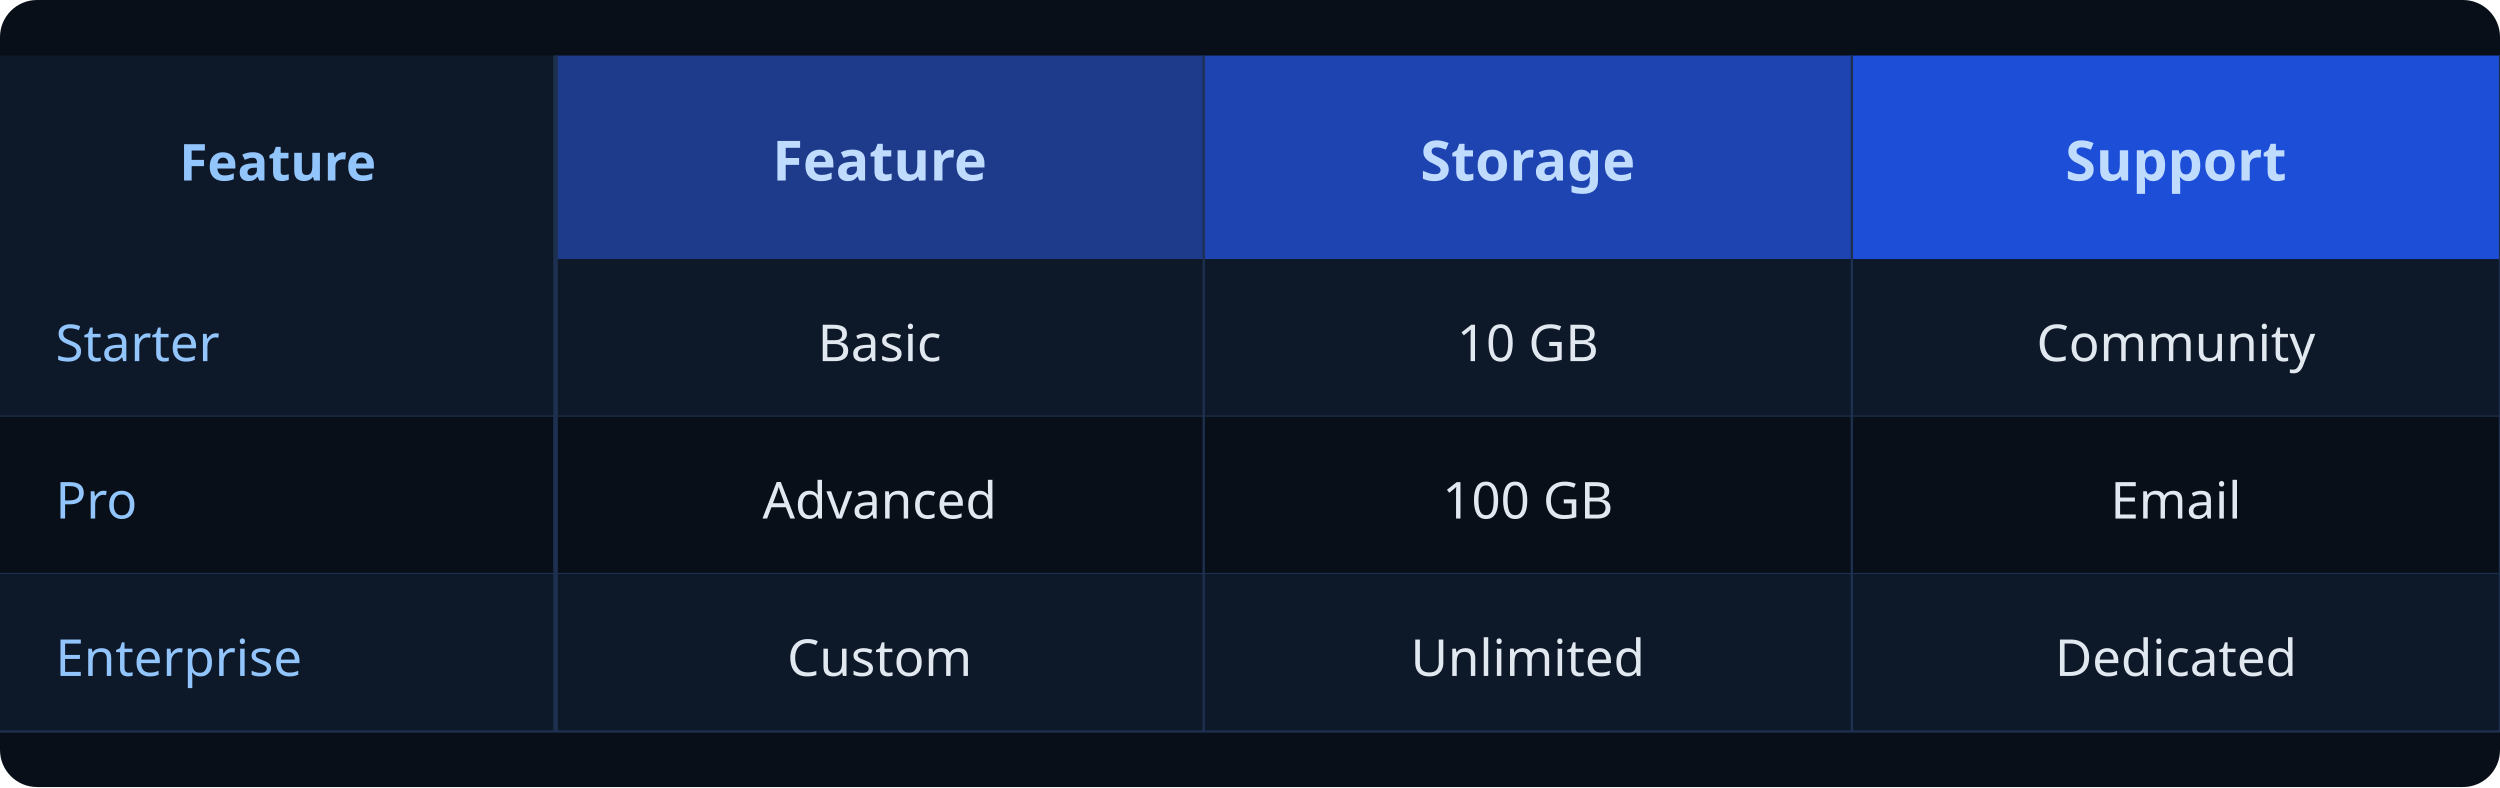
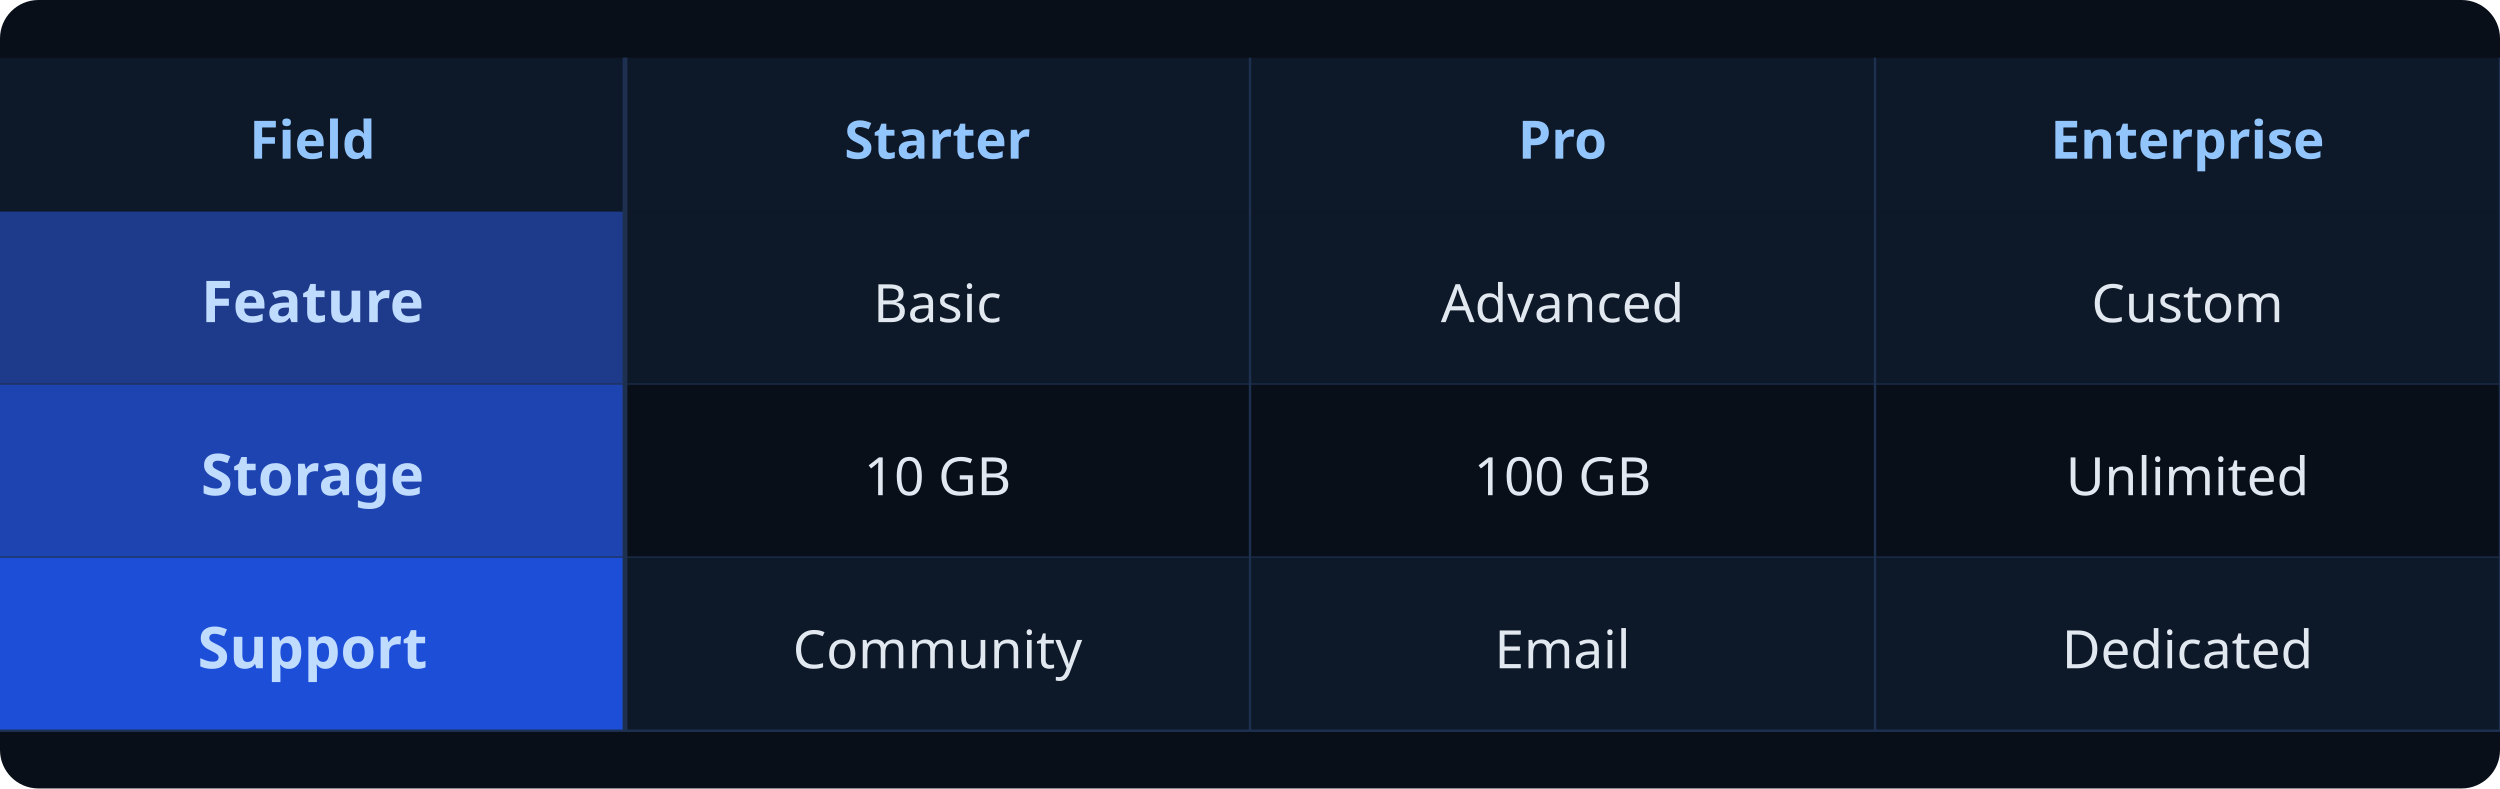
- <svg xmlns="http://www.w3.org/2000/svg" viewBox="0 0 540 170" style="width:100%;height:auto">
-   <rect width="540" height="170" fill="#080f18" rx="8" />
-   <rect x="0" y="12" width="120" height="44" fill="#0d1828" />
-   <text x="60" y="39" text-anchor="middle" font-size="11" fill="#93c5fd" font-family="system-ui,sans-serif" font-weight="600">Feature</text>
-   <rect x="120" y="12" width="140" height="44" fill="#1e3a8a" />
-   <text x="190" y="39" text-anchor="middle" font-size="12" fill="#bfdbfe" font-family="system-ui,sans-serif" font-weight="700">Feature</text>
-   <rect x="260" y="12" width="140" height="44" fill="#1e44b1" />
-   <text x="330" y="39" text-anchor="middle" font-size="12" fill="#bfdbfe" font-family="system-ui,sans-serif" font-weight="700">Storage</text>
-   <rect x="400" y="12" width="140" height="44" fill="#1d4ed8" />
-   <text x="470" y="39" text-anchor="middle" font-size="12" fill="#bfdbfe" font-family="system-ui,sans-serif" font-weight="700">Support</text>
-   <rect x="0" y="56" width="540" height="34" fill="#0d1828" />
-   <text x="12" y="78" font-size="11" fill="#93c5fd" font-family="system-ui,sans-serif">Starter</text>
-   <text x="190" y="78" text-anchor="middle" font-size="11" fill="#e2e8f0" font-family="system-ui,sans-serif">Basic</text>
-   <text x="330" y="78" text-anchor="middle" font-size="11" fill="#e2e8f0" font-family="system-ui,sans-serif">10 GB</text>
-   <text x="470" y="78" text-anchor="middle" font-size="11" fill="#e2e8f0" font-family="system-ui,sans-serif">Community</text>
-   <line x1="0" y1="90" x2="540" y2="90" stroke="#1e3050" stroke-width="0.5" />
-   <rect x="0" y="90" width="540" height="34" fill="#080f18" />
-   <text x="12" y="112" font-size="11" fill="#93c5fd" font-family="system-ui,sans-serif">Pro</text>
-   <text x="190" y="112" text-anchor="middle" font-size="11" fill="#e2e8f0" font-family="system-ui,sans-serif">Advanced</text>
-   <text x="330" y="112" text-anchor="middle" font-size="11" fill="#e2e8f0" font-family="system-ui,sans-serif">100 GB</text>
-   <text x="470" y="112" text-anchor="middle" font-size="11" fill="#e2e8f0" font-family="system-ui,sans-serif">Email</text>
-   <line x1="0" y1="124" x2="540" y2="124" stroke="#1e3050" stroke-width="0.5" />
-   <rect x="0" y="124" width="540" height="34" fill="#0d1828" />
-   <text x="12" y="146" font-size="11" fill="#93c5fd" font-family="system-ui,sans-serif">Enterprise</text>
-   <text x="190" y="146" text-anchor="middle" font-size="11" fill="#e2e8f0" font-family="system-ui,sans-serif">Custom</text>
-   <text x="330" y="146" text-anchor="middle" font-size="11" fill="#e2e8f0" font-family="system-ui,sans-serif">Unlimited</text>
-   <text x="470" y="146" text-anchor="middle" font-size="11" fill="#e2e8f0" font-family="system-ui,sans-serif">Dedicated</text>
-   <line x1="0" y1="158" x2="540" y2="158" stroke="#1e3050" stroke-width="0.5" />
-   <line x1="120" y1="12" x2="120" y2="158" stroke="#1e3050" stroke-width="0.5" />
-   <line x1="260" y1="12" x2="260" y2="158" stroke="#1e3050" stroke-width="0.5" />
-   <line x1="400" y1="12" x2="400" y2="158" stroke="#1e3050" stroke-width="0.5" />
-   <line x1="540" y1="12" x2="540" y2="158" stroke="#1e3050" stroke-width="0.5" />
-   <line x1="120" y1="12" x2="120" y2="158" stroke="#1e3050" stroke-width="1" />
+ <svg xmlns="http://www.w3.org/2000/svg" viewBox="0 0 520 164" style="width:100%;height:auto">
+   <rect width="520" height="164" fill="#080f18" rx="8" />
+   <rect x="0" y="12" width="130" height="32" fill="#0d1828" />
+   <text x="65" y="33" text-anchor="middle" font-size="11" fill="#93c5fd" font-family="system-ui,sans-serif" font-weight="600">Field</text>
+   <rect x="130" y="12" width="130" height="32" fill="#0d1828" />
+   <text x="195" y="33" text-anchor="middle" font-size="11" fill="#93c5fd" font-family="system-ui,sans-serif" font-weight="600">Starter</text>
+   <rect x="260" y="12" width="130" height="32" fill="#0d1828" />
+   <text x="325" y="33" text-anchor="middle" font-size="11" fill="#93c5fd" font-family="system-ui,sans-serif" font-weight="600">Pro</text>
+   <rect x="390" y="12" width="130" height="32" fill="#0d1828" />
+   <text x="455" y="33" text-anchor="middle" font-size="11" fill="#93c5fd" font-family="system-ui,sans-serif" font-weight="600">Enterprise</text>
+   <rect x="0" y="44" width="130" height="36" fill="#1e3a8a" />
+   <text x="65" y="67" text-anchor="middle" font-size="12" fill="#bfdbfe" font-family="system-ui,sans-serif" font-weight="700">Feature</text>
+   <rect x="130" y="44" width="390" height="36" fill="#0d1828" />
+   <text x="195" y="67" text-anchor="middle" font-size="11" fill="#e2e8f0" font-family="system-ui,sans-serif">Basic</text>
+   <text x="325" y="67" text-anchor="middle" font-size="11" fill="#e2e8f0" font-family="system-ui,sans-serif">Advanced</text>
+   <text x="455" y="67" text-anchor="middle" font-size="11" fill="#e2e8f0" font-family="system-ui,sans-serif">Custom</text>
+   <line x1="0" y1="80" x2="520" y2="80" stroke="#1e3050" stroke-width="0.5" />
+   <rect x="0" y="80" width="130" height="36" fill="#1e44b1" />
+   <text x="65" y="103" text-anchor="middle" font-size="12" fill="#bfdbfe" font-family="system-ui,sans-serif" font-weight="700">Storage</text>
+   <rect x="130" y="80" width="390" height="36" fill="#080f18" />
+   <text x="195" y="103" text-anchor="middle" font-size="11" fill="#e2e8f0" font-family="system-ui,sans-serif">10 GB</text>
+   <text x="325" y="103" text-anchor="middle" font-size="11" fill="#e2e8f0" font-family="system-ui,sans-serif">100 GB</text>
+   <text x="455" y="103" text-anchor="middle" font-size="11" fill="#e2e8f0" font-family="system-ui,sans-serif">Unlimited</text>
+   <line x1="0" y1="116" x2="520" y2="116" stroke="#1e3050" stroke-width="0.5" />
+   <rect x="0" y="116" width="130" height="36" fill="#1d4ed8" />
+   <text x="65" y="139" text-anchor="middle" font-size="12" fill="#bfdbfe" font-family="system-ui,sans-serif" font-weight="700">Support</text>
+   <rect x="130" y="116" width="390" height="36" fill="#0d1828" />
+   <text x="195" y="139" text-anchor="middle" font-size="11" fill="#e2e8f0" font-family="system-ui,sans-serif">Community</text>
+   <text x="325" y="139" text-anchor="middle" font-size="11" fill="#e2e8f0" font-family="system-ui,sans-serif">Email</text>
+   <text x="455" y="139" text-anchor="middle" font-size="11" fill="#e2e8f0" font-family="system-ui,sans-serif">Dedicated</text>
+   <line x1="0" y1="152" x2="520" y2="152" stroke="#1e3050" stroke-width="0.5" />
+   <line x1="130" y1="12" x2="130" y2="152" stroke="#1e3050" stroke-width="0.5" />
+   <line x1="260" y1="12" x2="260" y2="152" stroke="#1e3050" stroke-width="0.5" />
+   <line x1="390" y1="12" x2="390" y2="152" stroke="#1e3050" stroke-width="0.5" />
+   <line x1="520" y1="12" x2="520" y2="152" stroke="#1e3050" stroke-width="0.5" />
+   <line x1="130" y1="12" x2="130" y2="152" stroke="#1e3050" stroke-width="1" />
</svg>
